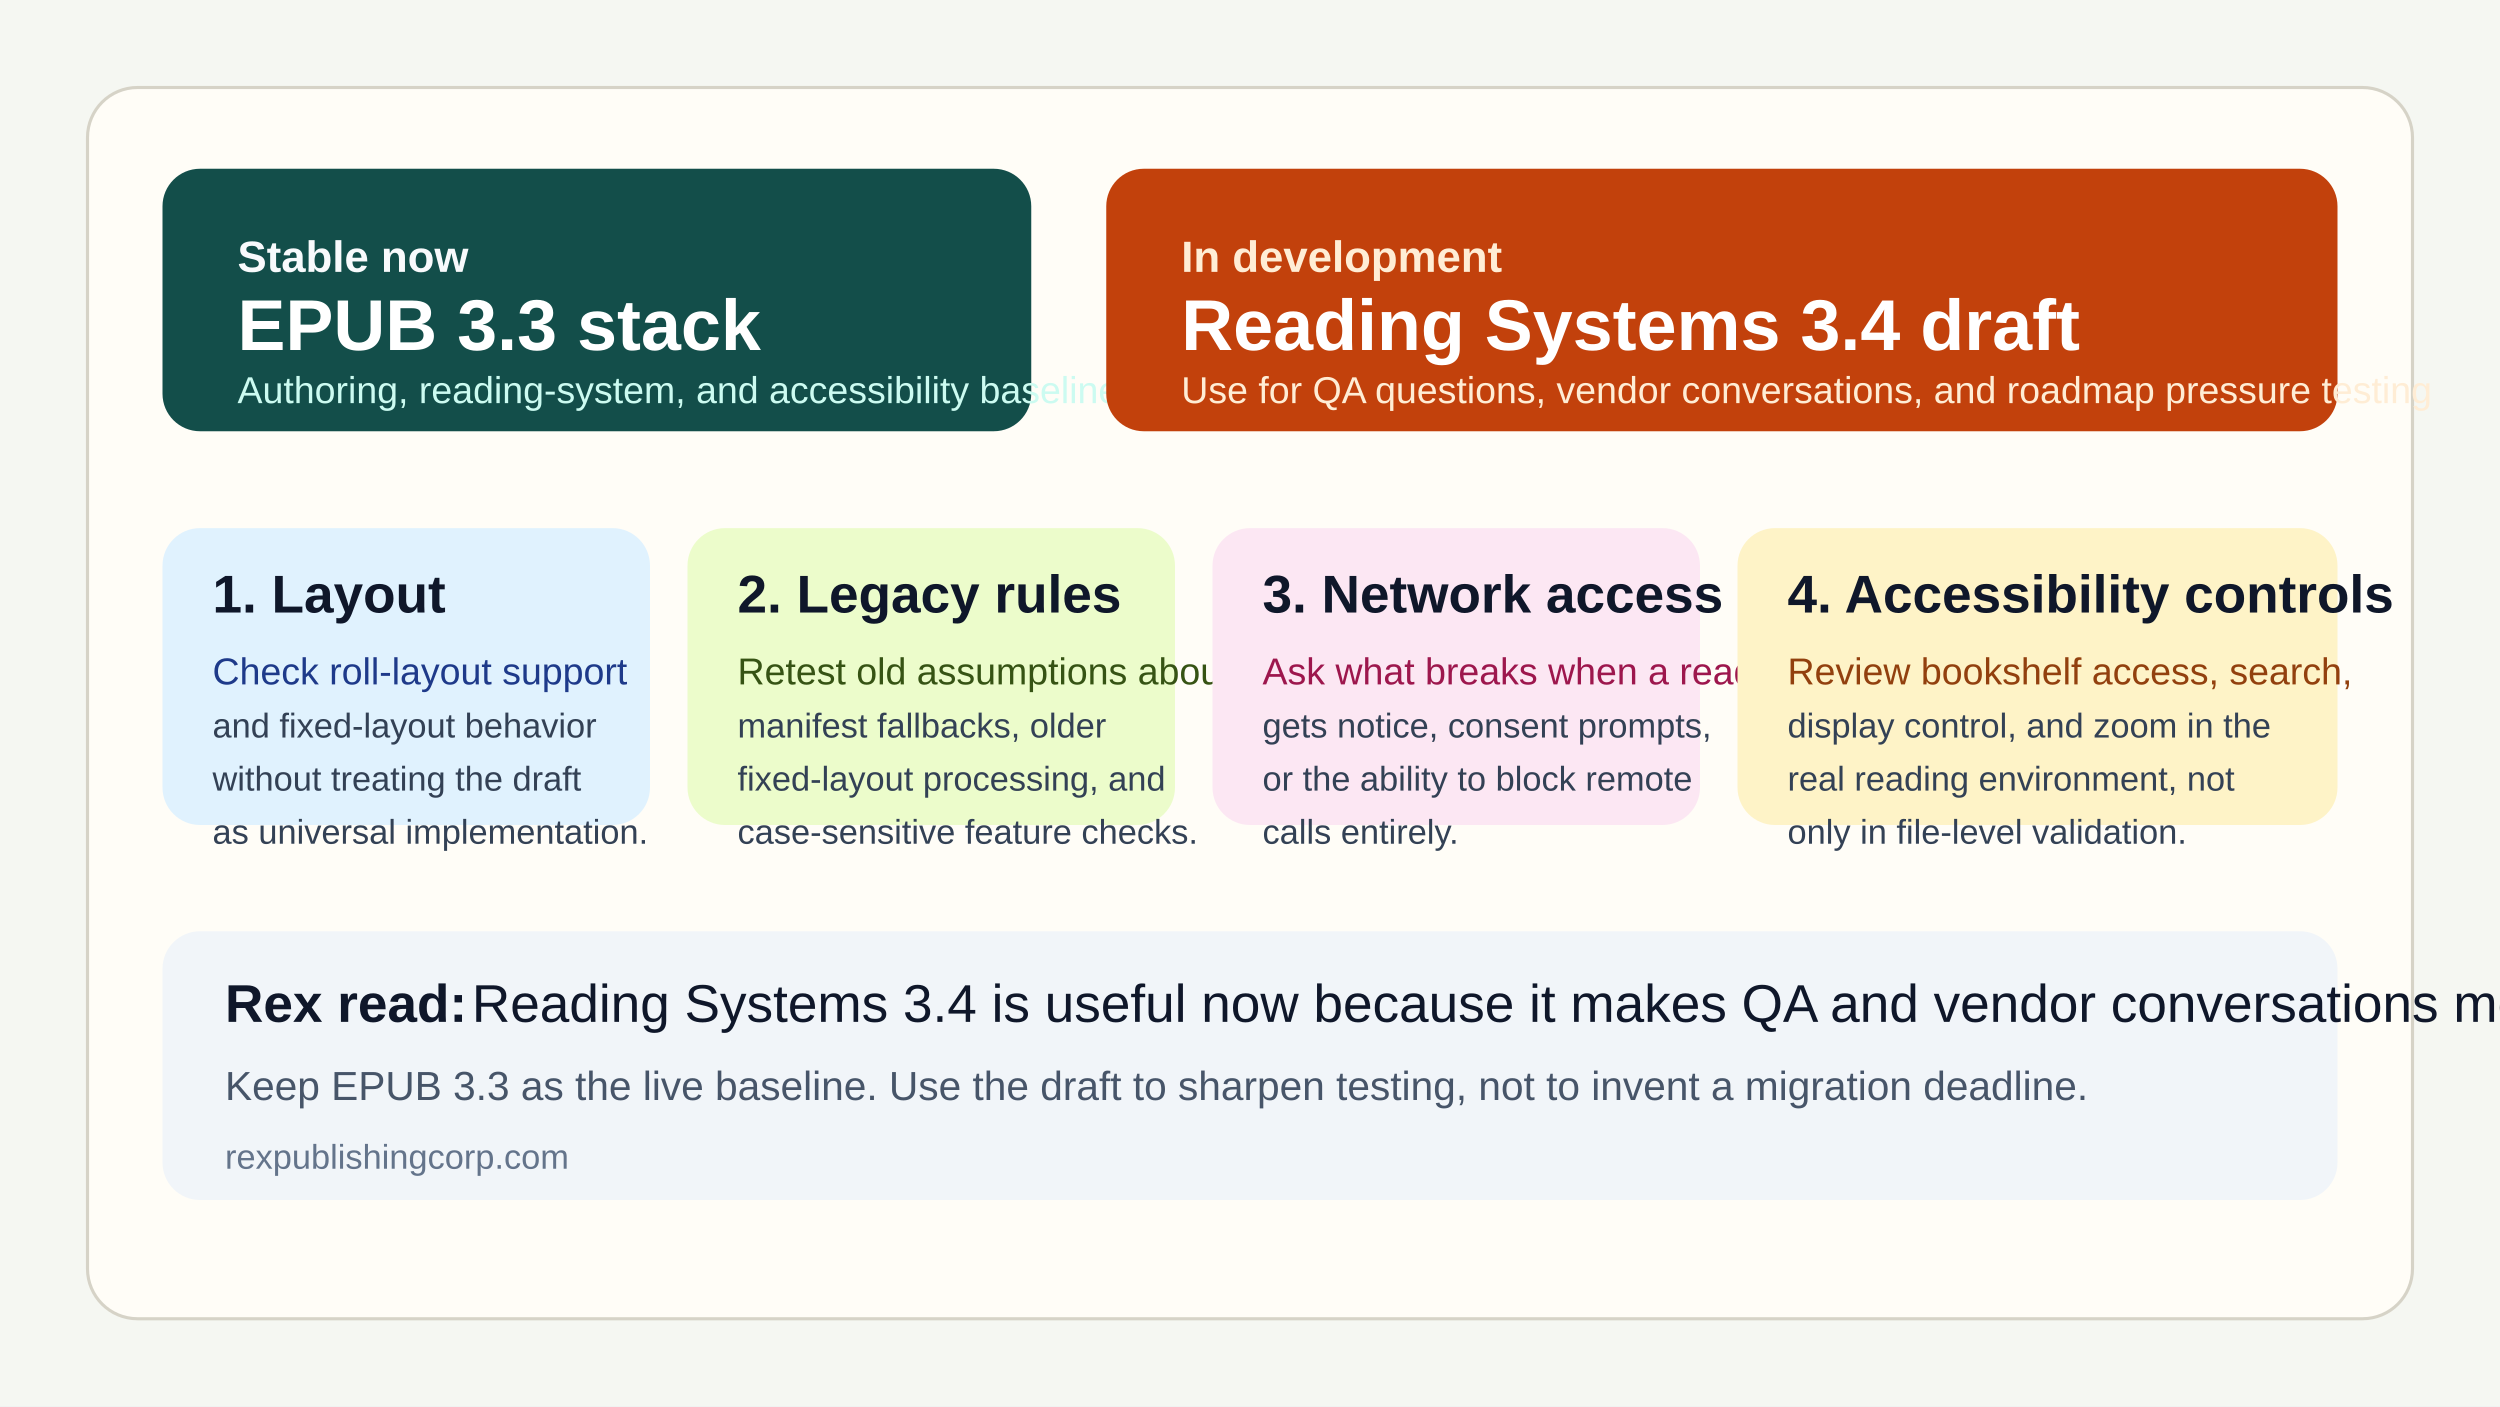
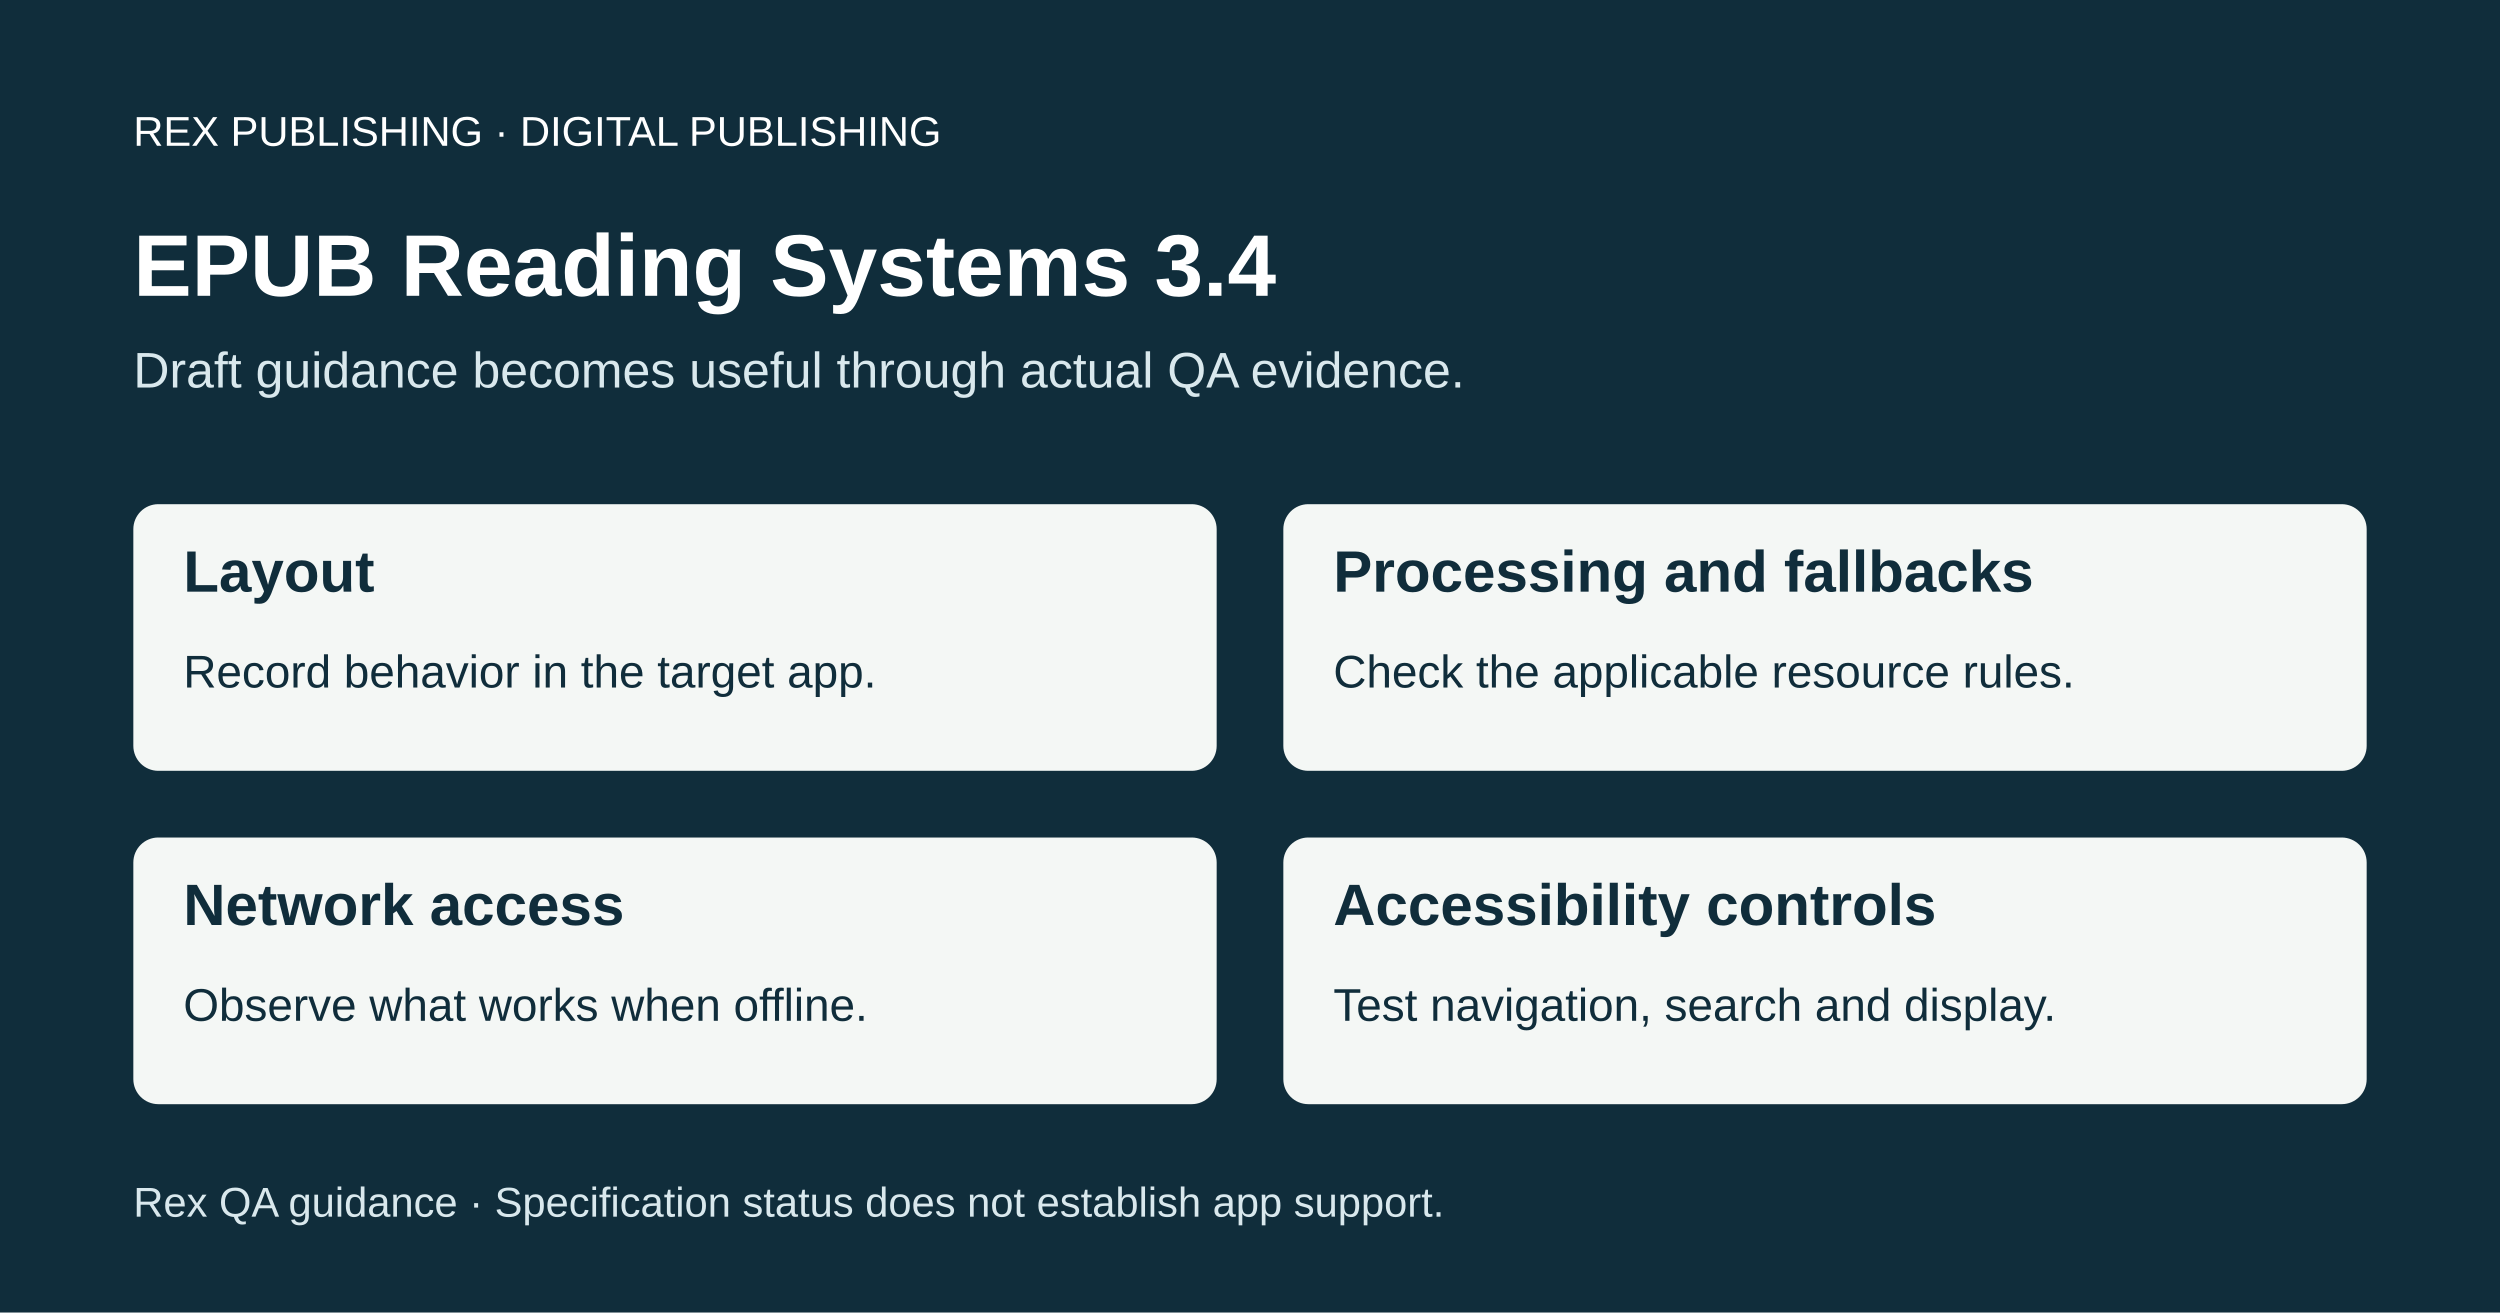
- <svg xmlns="http://www.w3.org/2000/svg" width="1600" height="900" viewBox="0 0 1600 900" fill="none" role="img" aria-labelledby="title desc">
-   <rect width="1600" height="900" fill="#F5F7F2" />
-   <rect x="56" y="56" width="1488" height="788" rx="32" fill="#FFFDF7" stroke="#D6D3C7" stroke-width="2" />
-   <rect x="104" y="108" width="556" height="168" rx="24" fill="#134E4A" />
-   <text x="152" y="174" fill="#F8FAFC" font-family="'Helvetica Neue', Arial, sans-serif" font-size="28" font-weight="700">Stable now</text>
-   <text x="152" y="224" fill="#FFFFFF" font-family="'Helvetica Neue', Arial, sans-serif" font-size="46" font-weight="700">EPUB 3.3 stack</text>
-   <text x="152" y="258" fill="#CCFBF1" font-family="'Helvetica Neue', Arial, sans-serif" font-size="24">Authoring, reading-system, and accessibility baseline for live production</text>
-   <rect x="708" y="108" width="788" height="168" rx="24" fill="#C2410C" />
-   <text x="756" y="174" fill="#FFEDD5" font-family="'Helvetica Neue', Arial, sans-serif" font-size="28" font-weight="700">In development</text>
-   <text x="756" y="224" fill="#FFFFFF" font-family="'Helvetica Neue', Arial, sans-serif" font-size="46" font-weight="700">Reading Systems 3.4 draft</text>
-   <text x="756" y="258" fill="#FFEDD5" font-family="'Helvetica Neue', Arial, sans-serif" font-size="24">Use for QA questions, vendor conversations, and roadmap pressure testing</text>
-   <rect x="104" y="338" width="312" height="190" rx="24" fill="#E0F2FE" />
-   <text x="136" y="392" fill="#0F172A" font-family="'Helvetica Neue', Arial, sans-serif" font-size="34" font-weight="700">1. Layout</text>
-   <text x="136" y="438" fill="#1E3A8A" font-family="'Helvetica Neue', Arial, sans-serif" font-size="24">Check roll-layout support</text>
-   <text x="136" y="472" fill="#334155" font-family="'Helvetica Neue', Arial, sans-serif" font-size="22">and fixed-layout behavior</text>
-   <text x="136" y="506" fill="#334155" font-family="'Helvetica Neue', Arial, sans-serif" font-size="22">without treating the draft</text>
-   <text x="136" y="540" fill="#334155" font-family="'Helvetica Neue', Arial, sans-serif" font-size="22">as universal implementation.</text>
-   <rect x="440" y="338" width="312" height="190" rx="24" fill="#ECFCCB" />
-   <text x="472" y="392" fill="#0F172A" font-family="'Helvetica Neue', Arial, sans-serif" font-size="34" font-weight="700">2. Legacy rules</text>
-   <text x="472" y="438" fill="#365314" font-family="'Helvetica Neue', Arial, sans-serif" font-size="24">Retest old assumptions about</text>
-   <text x="472" y="472" fill="#334155" font-family="'Helvetica Neue', Arial, sans-serif" font-size="22">manifest fallbacks, older</text>
-   <text x="472" y="506" fill="#334155" font-family="'Helvetica Neue', Arial, sans-serif" font-size="22">fixed-layout processing, and</text>
-   <text x="472" y="540" fill="#334155" font-family="'Helvetica Neue', Arial, sans-serif" font-size="22">case-sensitive feature checks.</text>
-   <rect x="776" y="338" width="312" height="190" rx="24" fill="#FCE7F3" />
-   <text x="808" y="392" fill="#0F172A" font-family="'Helvetica Neue', Arial, sans-serif" font-size="34" font-weight="700">3. Network access</text>
-   <text x="808" y="438" fill="#9D174D" font-family="'Helvetica Neue', Arial, sans-serif" font-size="24">Ask what breaks when a reader</text>
-   <text x="808" y="472" fill="#334155" font-family="'Helvetica Neue', Arial, sans-serif" font-size="22">gets notice, consent prompts,</text>
-   <text x="808" y="506" fill="#334155" font-family="'Helvetica Neue', Arial, sans-serif" font-size="22">or the ability to block remote</text>
-   <text x="808" y="540" fill="#334155" font-family="'Helvetica Neue', Arial, sans-serif" font-size="22">calls entirely.</text>
-   <rect x="1112" y="338" width="384" height="190" rx="24" fill="#FEF3C7" />
-   <text x="1144" y="392" fill="#0F172A" font-family="'Helvetica Neue', Arial, sans-serif" font-size="34" font-weight="700">4. Accessibility controls</text>
-   <text x="1144" y="438" fill="#92400E" font-family="'Helvetica Neue', Arial, sans-serif" font-size="24">Review bookshelf access, search,</text>
-   <text x="1144" y="472" fill="#334155" font-family="'Helvetica Neue', Arial, sans-serif" font-size="22">display control, and zoom in the</text>
-   <text x="1144" y="506" fill="#334155" font-family="'Helvetica Neue', Arial, sans-serif" font-size="22">real reading environment, not</text>
-   <text x="1144" y="540" fill="#334155" font-family="'Helvetica Neue', Arial, sans-serif" font-size="22">only in file-level validation.</text>
-   <rect x="104" y="596" width="1392" height="172" rx="24" fill="#F1F5F9" />
-   <text x="144" y="654" fill="#0F172A" font-family="'Helvetica Neue', Arial, sans-serif" font-size="34" font-weight="700">Rex read:</text>
-   <text x="302" y="654" fill="#0F172A" font-family="'Helvetica Neue', Arial, sans-serif" font-size="34">Reading Systems 3.4 is useful now because it makes QA and vendor conversations more precise.</text>
-   <text x="144" y="704" fill="#475569" font-family="'Helvetica Neue', Arial, sans-serif" font-size="26">Keep EPUB 3.3 as the live baseline. Use the draft to sharpen testing, not to invent a migration deadline.</text>
-   <text x="144" y="748" fill="#64748B" font-family="'Helvetica Neue', Arial, sans-serif" font-size="22">rexpublishingcorp.com</text>
+ <svg xmlns="http://www.w3.org/2000/svg" width="1200" height="630" viewBox="0 0 1200 630" role="img" aria-labelledby="title desc">
+   <rect width="1200" height="630" fill="#102d3b" />
+   <g font-family="Arial, sans-serif">
+     <text x="64" y="70" fill="white" font-size="20">REX PUBLISHING · DIGITAL PUBLISHING</text>
+     <text x="64" y="142" fill="white" font-size="42" font-weight="700">EPUB Reading Systems 3.4</text>
+     <text x="64" y="186" fill="#d9e8ed" font-size="24">Draft guidance becomes useful through actual QA evidence.</text>
+     <g fill="#f4f7f5">
+       <rect x="64" y="242" width="520" height="128" rx="12" />
+       <rect x="616" y="242" width="520" height="128" rx="12" />
+       <rect x="64" y="402" width="520" height="128" rx="12" />
+       <rect x="616" y="402" width="520" height="128" rx="12" />
+     </g>
+     <g fill="#102d3b">
+       <text x="88" y="284" font-size="28" font-weight="700">Layout</text>
+       <text x="88" y="330" font-size="22">Record behavior in the target app.</text>
+       <text x="640" y="284" font-size="28" font-weight="700">Processing and fallbacks</text>
+       <text x="640" y="330" font-size="22">Check the applicable resource rules.</text>
+       <text x="88" y="444" font-size="28" font-weight="700">Network access</text>
+       <text x="88" y="490" font-size="22">Observe what works when offline.</text>
+       <text x="640" y="444" font-size="28" font-weight="700">Accessibility controls</text>
+       <text x="640" y="490" font-size="22">Test navigation, search and display.</text>
+     </g>
+     <text x="64" y="584" fill="#d9e8ed" font-size="20">Rex QA guidance · Specification status does not establish app support.</text>
+   </g>
</svg>
